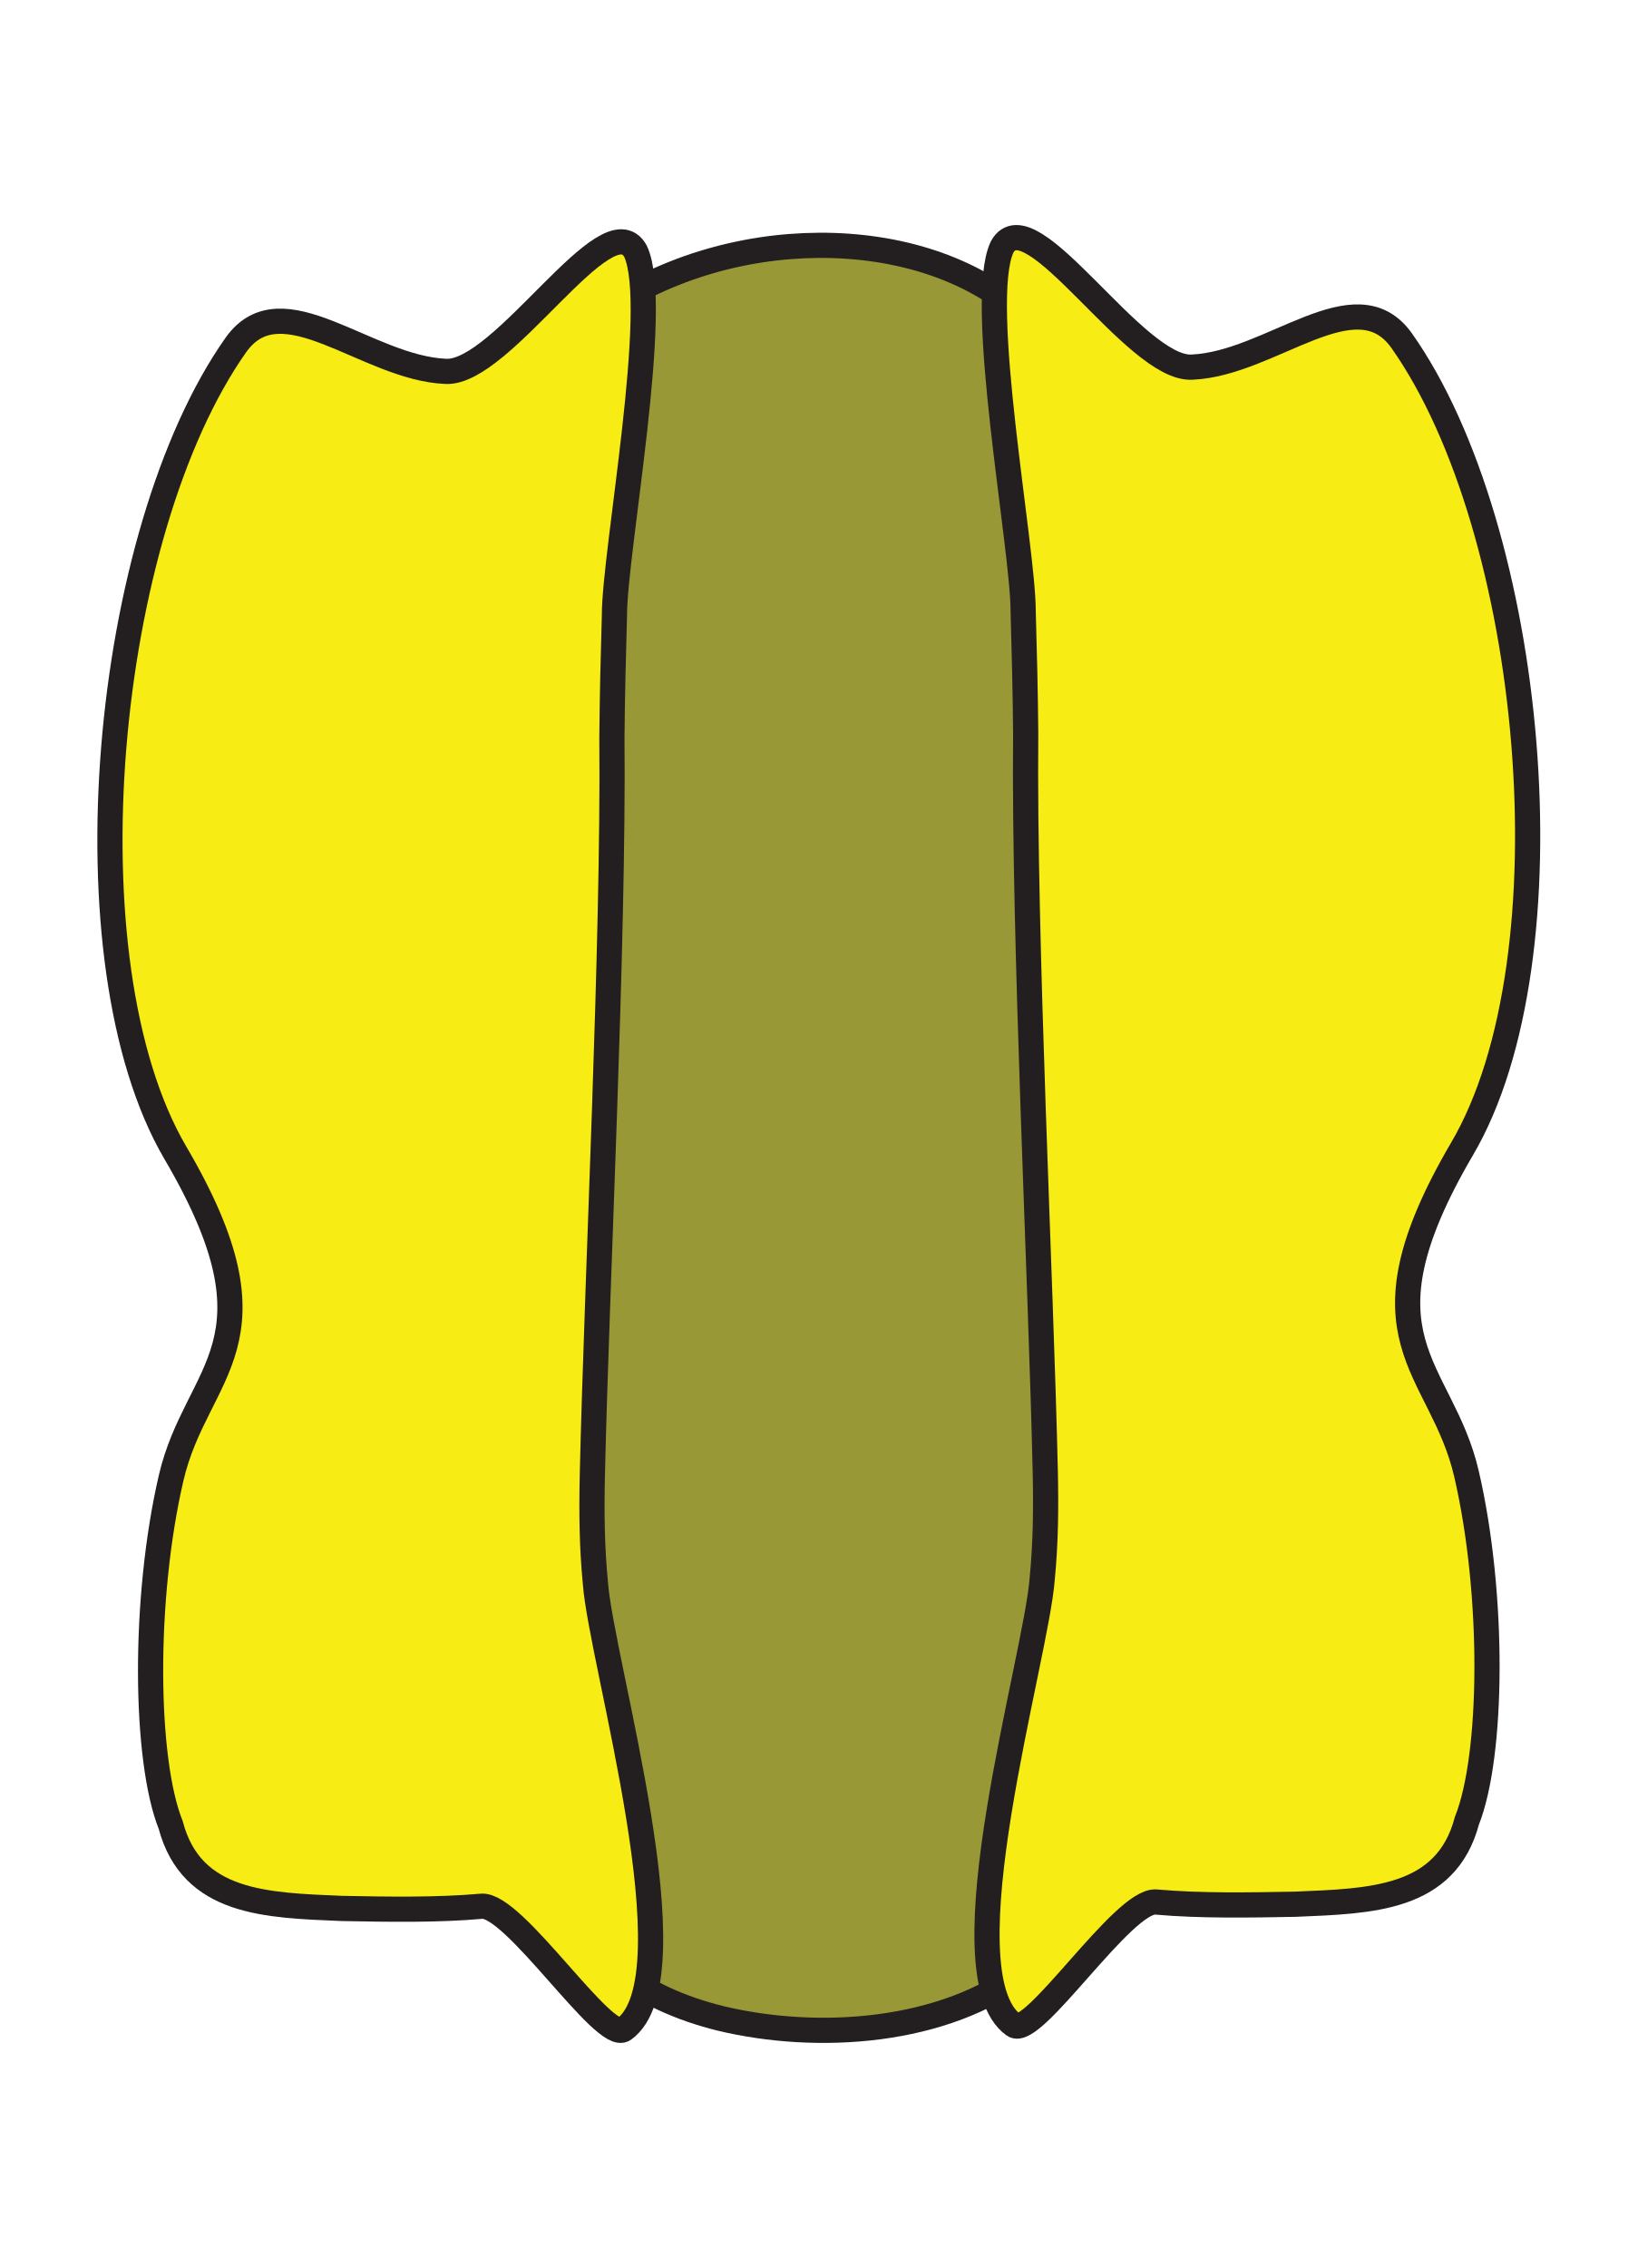
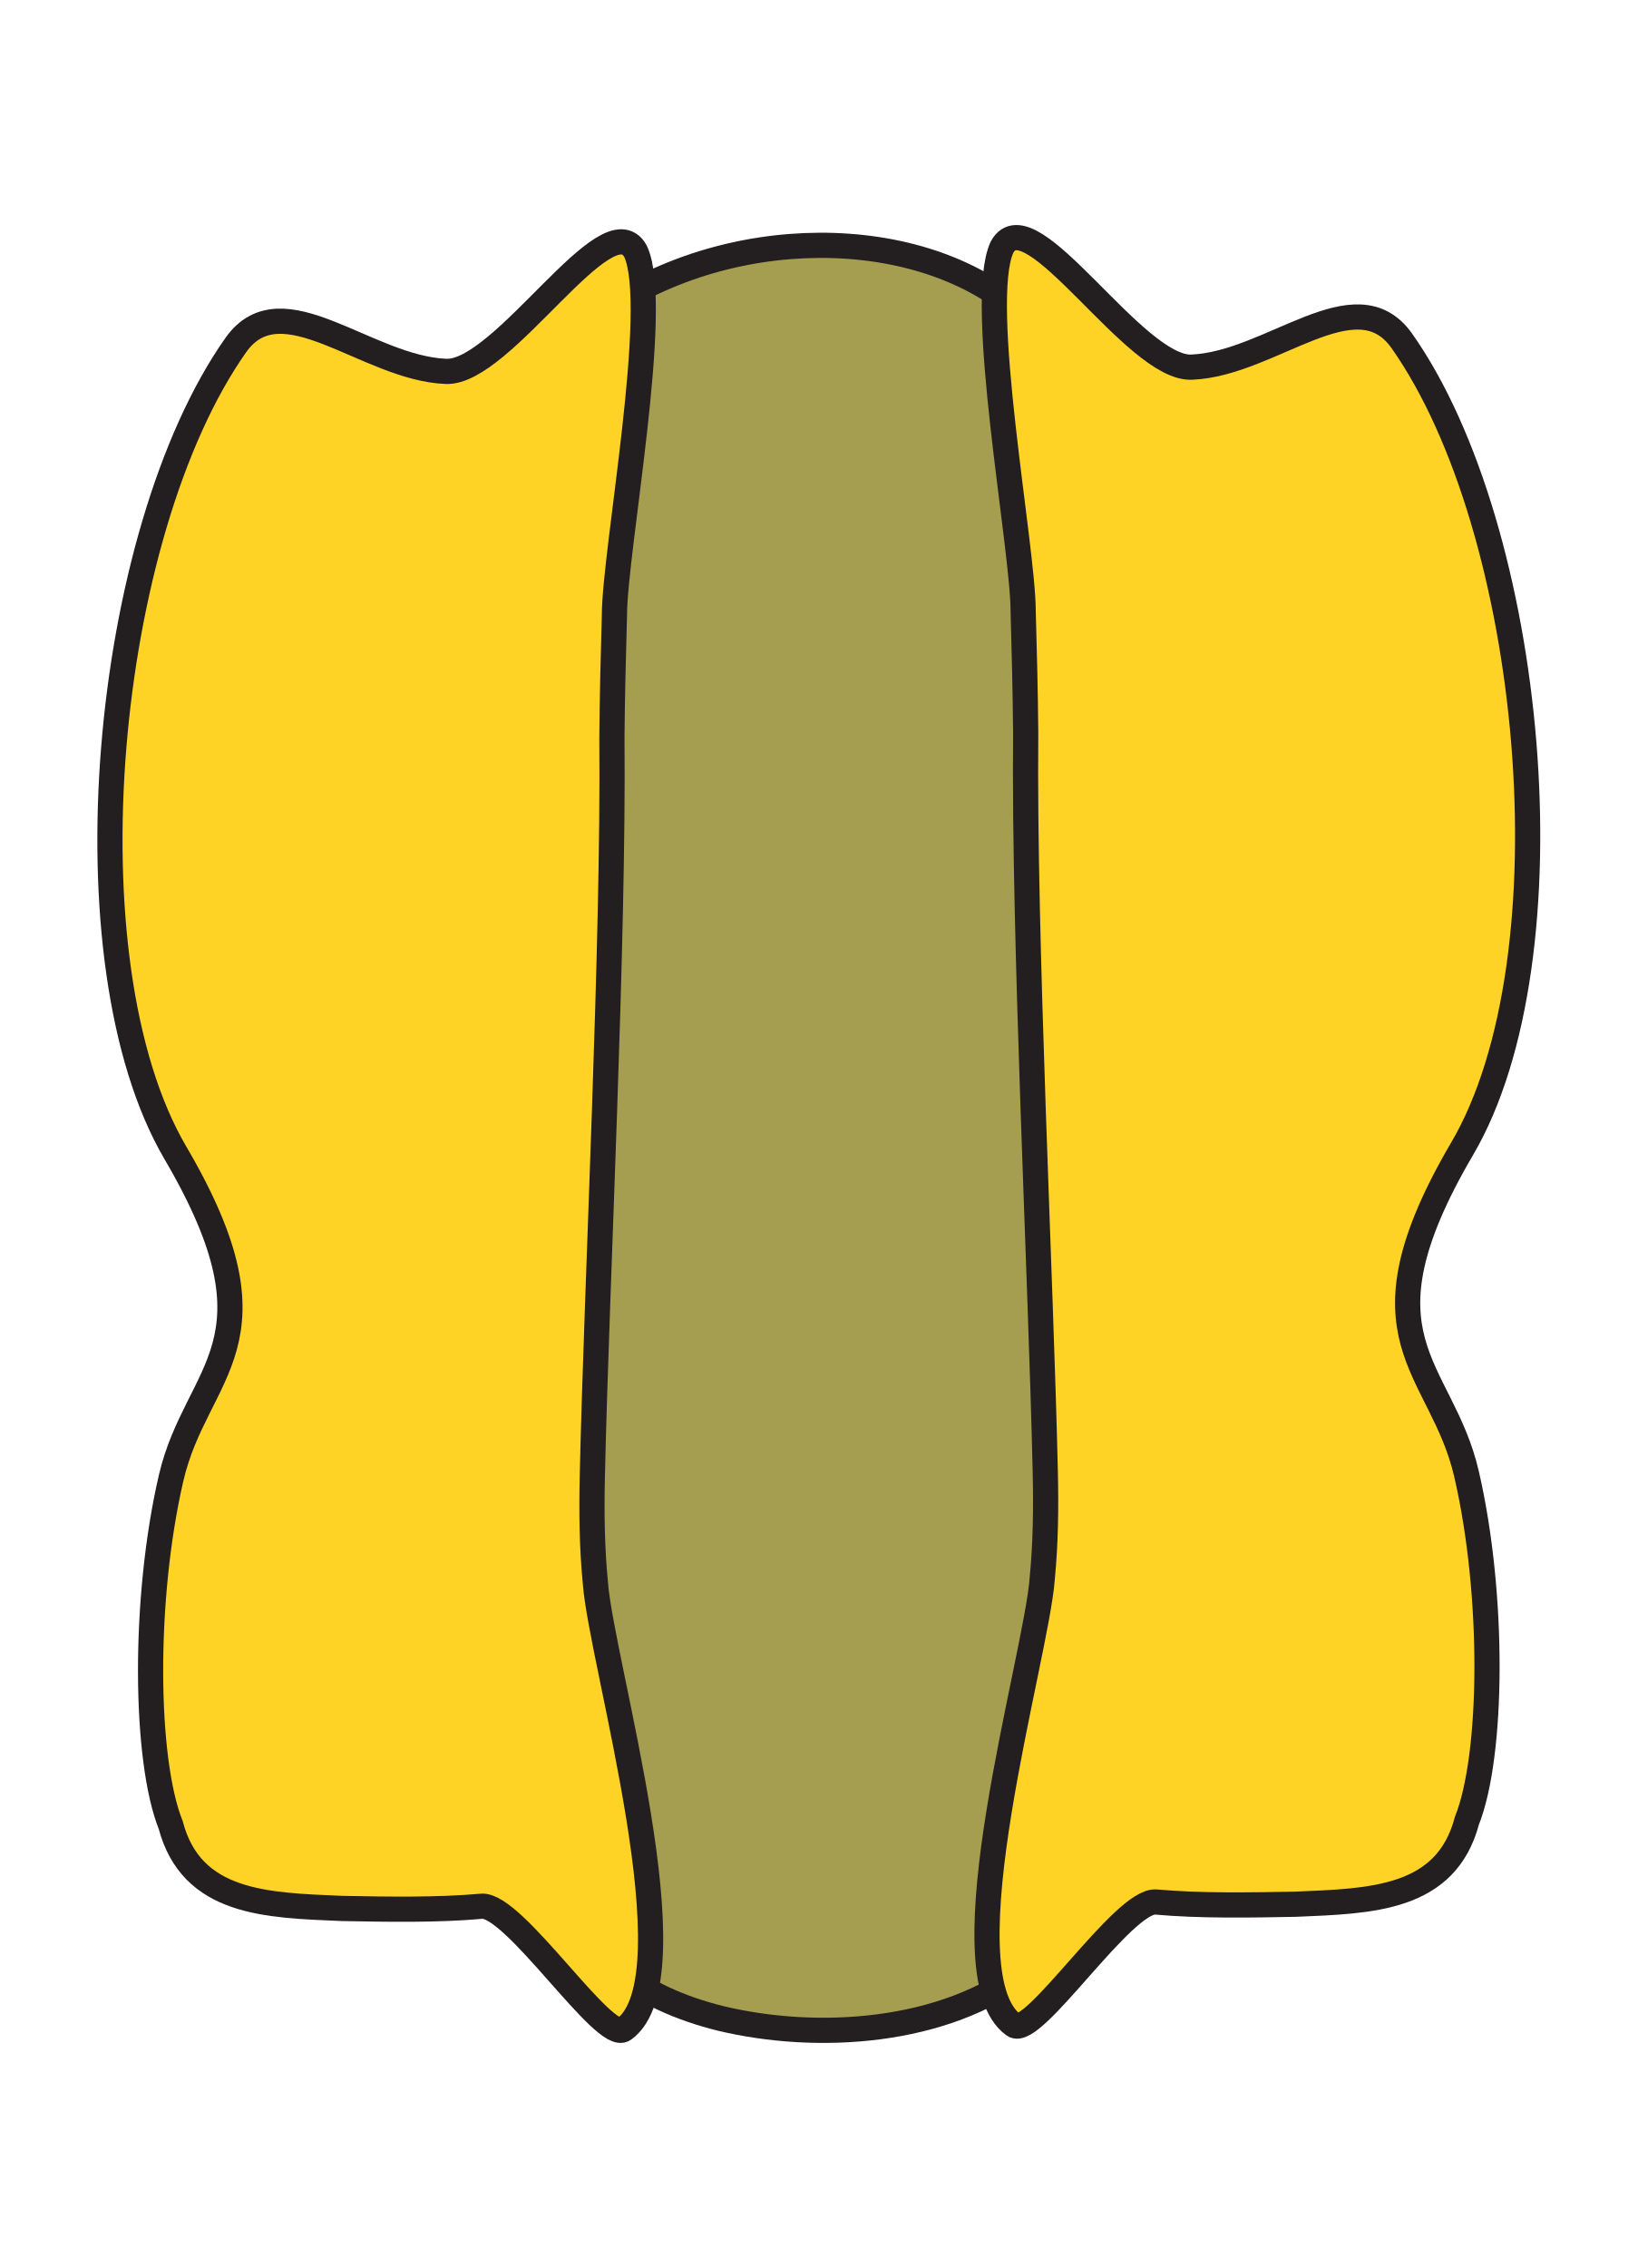
<svg xmlns="http://www.w3.org/2000/svg" id="b" data-name="Layer 2" width="650" height="900" viewBox="0 0 650 900">
  <defs>
    <style>
-       .d {
-         fill: #f7ec13;
+       .e {
+         fill: none;
      }

-       .d, .e {
+       .f {
+         fill: #a59e50;
+       }
+ 
+       .f, .g {
        stroke: #231f20;
        stroke-miterlimit: 10;
        stroke-width: 10px;
      }

-       .f {
-         fill: none;
-       }
- 
-       .e {
-         fill: #989936;
+       .g {
+         fill: #ffd325;
      }
    </style>
  </defs>
  <g id="c" data-name="Layer 1">
-     <g>
+     <g id="d" data-name="c">
      <g>
-         <path class="e" d="M407.35,781.61c-32.51,25.42-82.87,28.58-121.44,19.32-31.71-7.92-57.69-25.23-69.44-62.43-11.08-35.22-10.92-79.25-11.53-118.67-.35-101.77-.06-219.88-.12-319.44.97-50.95-13.61-135.67,22.59-167.56,47.39-41.75,125.52-46.65,170.33-14.71,18.47,13.17,24.03,12.11,36.25,32.15,16.6,27.21,11.3,57.63,12.57,93.47,1.31,67.42.42,141.27.67,212.62-.09,59.85.19,113.9-.17,167.49-1.6,61.81.49,124.9-39.59,157.68l-.11.08Z" />
        <g>
-           <path class="d" d="M242.88,292.72c.77,82.48-5.99,214.58-7.77,292.9-.32,14.43-.18,28.15,1.2,42.41,2.27,31.55,39.75,156.73,11.33,177.26-7.71,5.64-43.68-50.11-56.56-48.84-17.41,1.57-37.4,1.22-55.38.87-29.91-1.27-59.65-1.8-67.95-33.13-10.37-25.96-10.96-89.69.17-137.67,10.03-43.24,46.13-53.27,1.7-129.03-44.57-76-28.71-246.03,24.09-320.72,18.24-25.45,51.65,9.26,83.19,10.6,22.61,1.22,64.19-67.92,75.34-47.68,10.26,21.66-8.35,119.03-8.36,144.48-.46,16.06-.87,32.59-1,48.39v.15Z" />
-           <path class="d" d="M407.12,291.04c-.77,82.48,5.99,214.58,7.77,292.9.32,14.43.18,28.15-1.2,42.41-2.27,31.55-39.75,156.73-11.33,177.26,7.71,5.64,43.68-50.11,56.56-48.84,17.41,1.57,37.4,1.22,55.38.87,29.91-1.27,59.65-1.8,67.95-33.13,10.37-25.96,10.96-89.69-.17-137.67-10.03-43.24-46.13-53.27-1.7-129.03,44.57-76,28.71-246.03-24.09-320.72-18.24-25.45-51.65,9.26-83.19,10.6-22.61,1.22-64.19-67.92-75.34-47.68-10.26,21.66,8.35,119.03,8.36,144.48.46,16.06.87,32.59,1,48.39v.15Z" />
+           <path class="f" d="M407.35,781.61c-32.51,25.42-82.87,28.58-121.44,19.32-31.71-7.92-57.69-25.23-69.44-62.43-11.08-35.22-10.92-79.25-11.53-118.67-.35-101.77-.06-219.88-.12-319.44.97-50.95-13.61-135.67,22.59-167.56,47.39-41.75,125.52-46.65,170.33-14.71,18.47,13.17,24.03,12.11,36.25,32.15,16.6,27.21,11.3,57.63,12.57,93.47,1.31,67.42.42,141.27.67,212.62-.09,59.85.19,113.9-.17,167.49-1.6,61.81.49,124.9-39.59,157.68l-.11.08h-.01Z" />
+           <g>
+             <path class="g" d="M242.88,292.72c.77,82.48-5.99,214.58-7.77,292.9-.32,14.43-.18,28.15,1.2,42.41,2.27,31.55,39.75,156.73,11.33,177.26-7.71,5.64-43.68-50.11-56.56-48.84-17.41,1.57-37.4,1.22-55.38.87-29.91-1.27-59.65-1.8-67.95-33.13-10.37-25.96-10.96-89.69.17-137.67,10.03-43.24,46.13-53.27,1.7-129.03-44.57-76-28.71-246.03,24.09-320.72,18.24-25.45,51.65,9.26,83.19,10.6,22.61,1.22,64.19-67.92,75.34-47.68,10.26,21.66-8.35,119.03-8.36,144.48-.46,16.06-.87,32.59-1,48.39v.15h0Z" />
+             <path class="g" d="M407.12,291.04c-.77,82.48,5.99,214.58,7.77,292.9.32,14.43.18,28.15-1.2,42.41-2.27,31.55-39.75,156.73-11.33,177.26,7.71,5.64,43.68-50.11,56.56-48.84,17.41,1.57,37.4,1.22,55.38.87,29.91-1.27,59.65-1.8,67.95-33.13,10.37-25.96,10.96-89.69-.17-137.67-10.03-43.24-46.13-53.27-1.7-129.03,44.57-76,28.71-246.03-24.09-320.72-18.24-25.45-51.65,9.26-83.19,10.6-22.61,1.22-64.19-67.92-75.34-47.68-10.26,21.66,8.35,119.03,8.36,144.48.46,16.06.87,32.59,1,48.39v.15h0Z" />
+           </g>
        </g>
+         <rect class="e" width="650" height="900" />
      </g>
-       <rect class="f" width="650" height="900" />
    </g>
  </g>
</svg>
